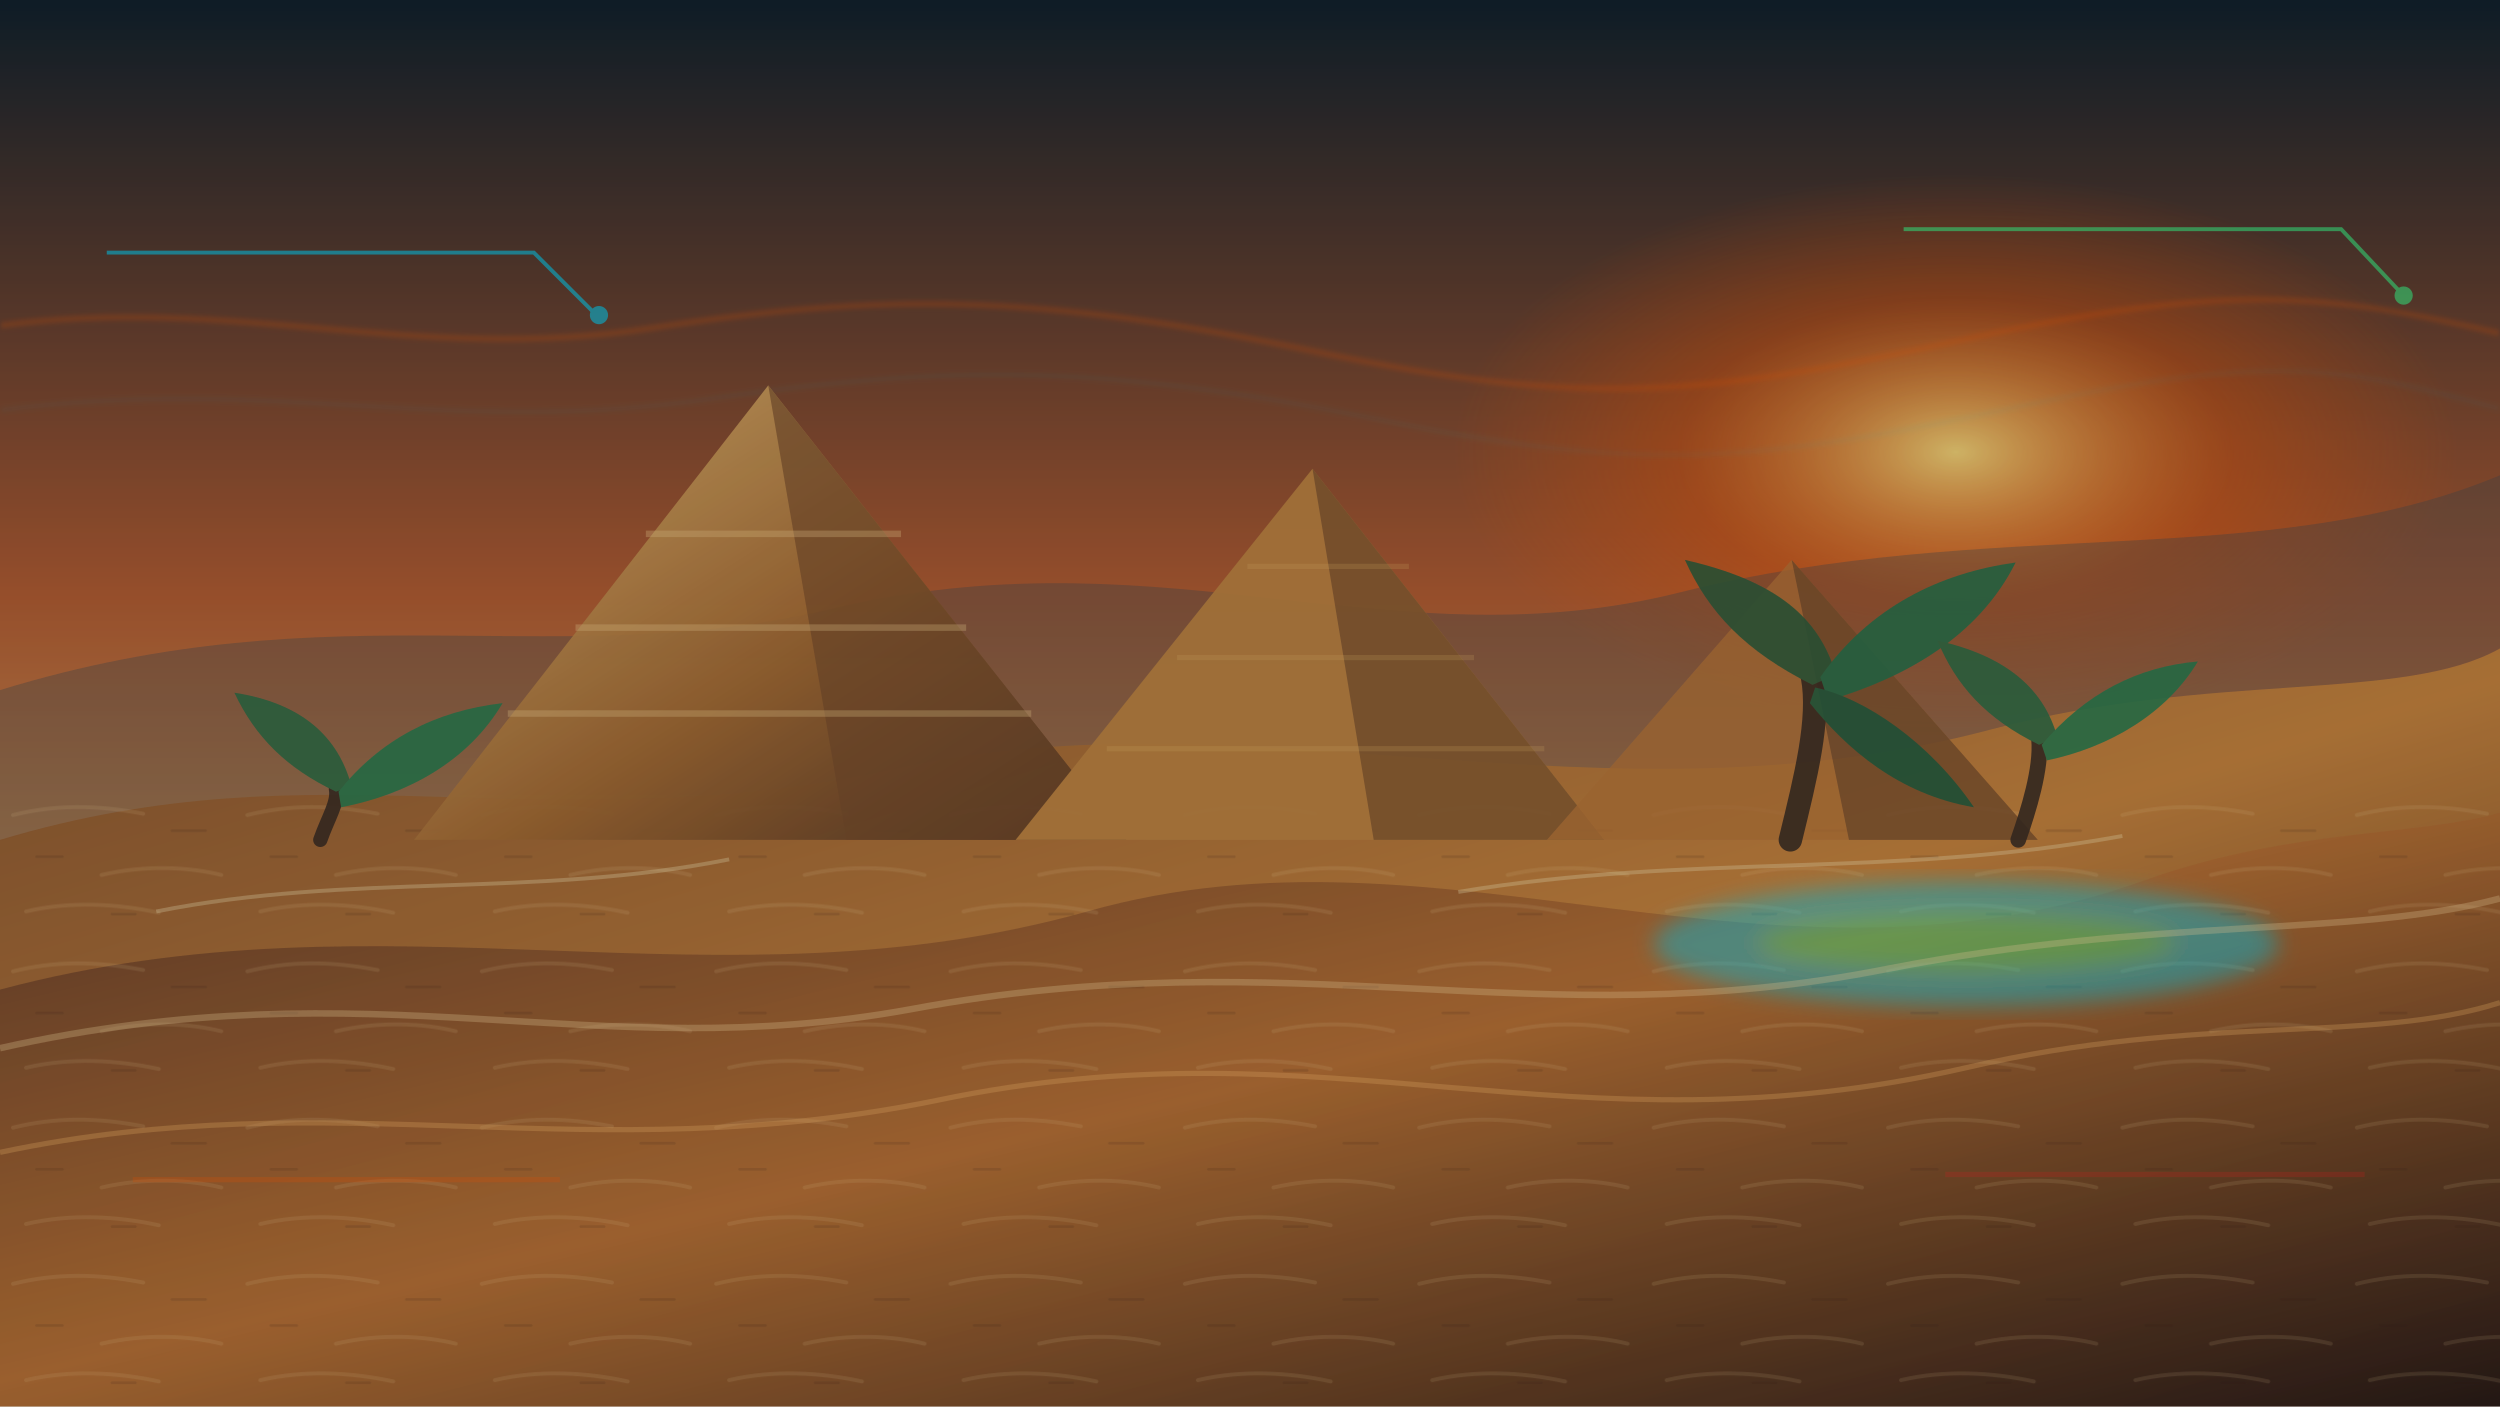
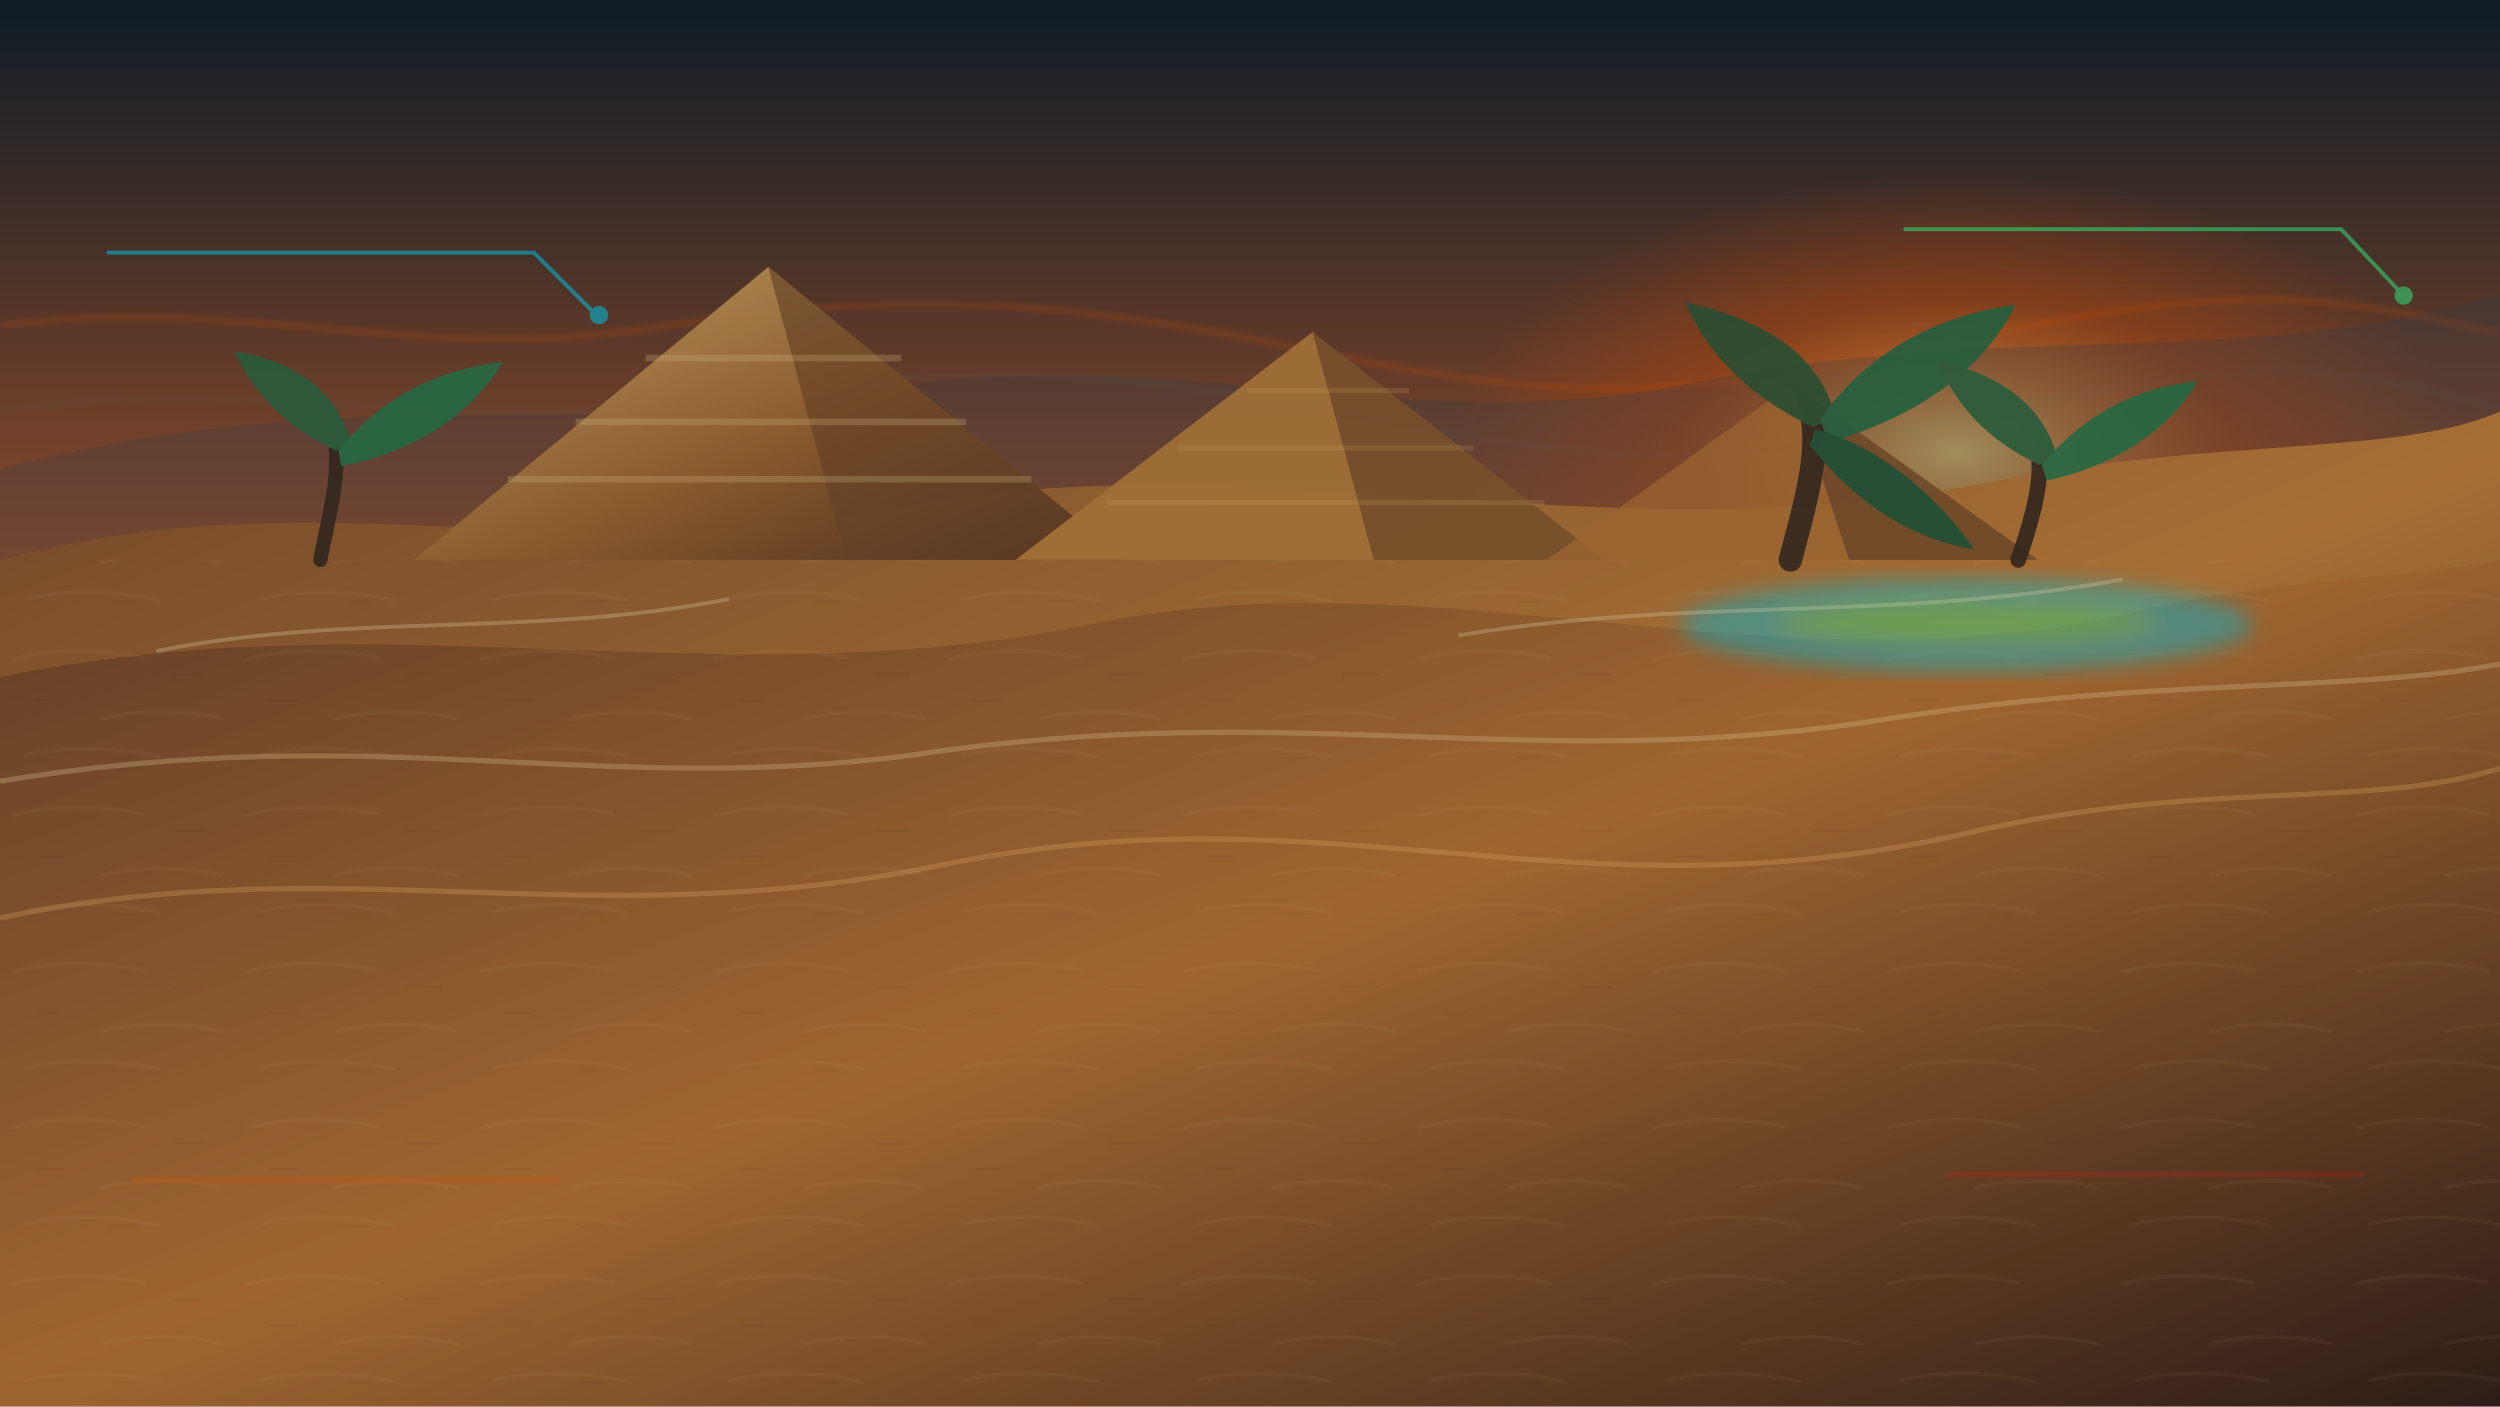
<svg xmlns="http://www.w3.org/2000/svg" viewBox="0 0 1920 1080" role="img" aria-labelledby="title desc">
  <defs>
    <linearGradient id="sky" x1="0" y1="0" x2="0" y2="1">
      <stop offset="0" stop-color="#101f2a" />
      <stop offset="0.42" stop-color="#b35b2f" />
      <stop offset="0.72" stop-color="#e4aa62" />
      <stop offset="1" stop-color="#3B3131" />
    </linearGradient>
    <linearGradient id="sand" x1="0" y1="0" x2="1" y2="1">
      <stop offset="0" stop-color="#8a552e" />
      <stop offset="0.52" stop-color="#c8833b" />
      <stop offset="1" stop-color="#4b2b1c" />
    </linearGradient>
    <linearGradient id="nearSand" x1="0" y1="0" x2="1" y2="1">
      <stop offset="0" stop-color="#5f3926" />
      <stop offset="0.48" stop-color="#b86f32" />
      <stop offset="1" stop-color="#241613" />
    </linearGradient>
    <linearGradient id="pyramid" x1="0" y1="0" x2="1" y2="1">
      <stop offset="0" stop-color="#f0c577" />
      <stop offset="0.56" stop-color="#a66b31" />
      <stop offset="1" stop-color="#4a2e20" />
    </linearGradient>
    <radialGradient id="sun" cx="0.78" cy="0.32" r="0.2">
      <stop offset="0" stop-color="#ffde7a" stop-opacity="0.94" />
      <stop offset="0.55" stop-color="#FF5A00" stop-opacity="0.36" />
      <stop offset="1" stop-color="#FF5A00" stop-opacity="0" />
    </radialGradient>
    <filter id="soft">
      <feGaussianBlur stdDeviation="8" />
    </filter>
    <filter id="heat">
      <feGaussianBlur stdDeviation="2" />
    </filter>
    <pattern id="sandLines" width="180" height="120" patternUnits="userSpaceOnUse">
      <path d="M10 26 C42 18 74 18 110 25 M78 72 C112 64 146 66 170 72 M20 100 C54 92 90 94 122 101" fill="none" stroke="#ffe0a3" stroke-width="3" stroke-linecap="round" opacity="0.16" />
      <path d="M132 38 H158 M28 58 H48 M86 102 H104" stroke="#321b14" stroke-width="2" stroke-linecap="round" opacity="0.16" />
    </pattern>
  </defs>
  <rect width="1920" height="1080" fill="url(#sky)" />
  <rect width="1920" height="1080" fill="url(#sun)" />
  <g opacity="0.26" filter="url(#heat)">
    <path d="M0 250 C180 226 320 280 500 252 S800 226 1010 270 S1310 304 1512 260 S1790 226 1920 256" fill="none" stroke="#FF5A00" stroke-width="4" />
    <path d="M0 315 C210 288 345 336 548 306 S870 284 1068 324 S1356 354 1552 312 S1798 282 1920 314" fill="none" stroke="#00D9FF" stroke-width="2" opacity="0.34" />
  </g>
-   <path d="M0 530 C260 450 430 520 650 465 C900 410 1070 510 1290 455 C1530 395 1740 440 1920 365 L1920 1080 L0 1080Z" fill="#3f4850" opacity="0.34" />
-   <path d="M0 645 C250 570 410 650 690 590 C960 530 1230 640 1530 560 C1700 515 1845 540 1920 498 L1920 1080 L0 1080Z" fill="url(#sand)" />
-   <path d="M0 760 C300 680 550 780 835 700 C1110 622 1360 780 1650 675 C1760 636 1860 642 1920 624 L1920 1080 L0 1080Z" fill="url(#nearSand)" opacity="0.92" />
-   <rect y="590" width="1920" height="490" fill="url(#sandLines)" opacity="0.82" />
+   <path d="M0 360 C260 292 430 338 650 302 C900 258 1070 338 1290 296 C1530 244 1740 286 1920 225 L1920 1080 L0 1080Z" fill="#3f4850" opacity="0.30" />
+   <path d="M0 430 C250 364 410 440 690 390 C960 336 1230 430 1530 370 C1700 336 1845 350 1920 316 L1920 1080 L0 1080Z" fill="url(#sand)" />
+   <path d="M0 520 C300 458 550 538 835 480 C1110 422 1360 538 1650 468 C1760 442 1860 444 1920 430 L1920 1080 L0 1080Z" fill="url(#nearSand)" opacity="0.58" />
+   <rect y="430" width="1920" height="650" fill="url(#sandLines)" opacity="0.34" />
  <g opacity="0.94">
-     <polygon points="318,645 590,296 865,645" fill="url(#pyramid)" />
-     <polygon points="590,296 865,645 650,645" fill="#754927" opacity="0.62" />
-     <path d="M390 548 L792 548 M442 482 L742 482 M496 410 L692 410" stroke="#f8d694" stroke-width="5" opacity="0.34" />
-     <polygon points="780,645 1008,360 1232,645" fill="#c0843f" />
-     <polygon points="1008,360 1232,645 1055,645" fill="#684126" opacity="0.58" />
-     <path d="M850 575 L1186 575 M904 505 L1132 505 M958 435 L1082 435" stroke="#f1c36e" stroke-width="4" opacity="0.22" />
-     <polygon points="1188,645 1376,430 1565,645" fill="#b97536" opacity="0.82" />
-     <polygon points="1376,430 1565,645 1420,645" fill="#593923" opacity="0.54" />
+     <polygon points="318,430 590,205 865,430" fill="url(#pyramid)" />
+     <polygon points="590,205 865,430 650,430" fill="#754927" opacity="0.62" />
+     <path d="M390 368 L792 368 M442 324 L742 324 M496 275 L692 275" stroke="#f8d694" stroke-width="5" opacity="0.30" />
+     <polygon points="780,430 1008,255 1232,430" fill="#c0843f" />
+     <polygon points="1008,255 1232,430 1055,430" fill="#684126" opacity="0.58" />
+     <path d="M850 386 L1186 386 M904 344 L1132 344 M958 300 L1082 300" stroke="#f1c36e" stroke-width="4" opacity="0.20" />
+     <polygon points="1188,430 1376,295 1565,430" fill="#b97536" opacity="0.82" />
+     <polygon points="1376,295 1565,430 1420,430" fill="#593923" opacity="0.54" />
  </g>
  <g opacity="0.46" filter="url(#soft)">
-     <ellipse cx="1510" cy="725" rx="240" ry="48" fill="#00D9FF" />
-     <ellipse cx="1510" cy="724" rx="160" ry="22" fill="#39FF88" />
+     <ellipse cx="1510" cy="480" rx="220" ry="36" fill="#00D9FF" />
+     <ellipse cx="1510" cy="478" rx="145" ry="16" fill="#39FF88" />
  </g>
  <g opacity="0.9">
-     <path d="M1375 645 C1387 596 1398 552 1392 520" stroke="#3b2b20" stroke-width="18" stroke-linecap="round" />
-     <path d="M1392 526 C1340 500 1312 470 1294 430 C1364 446 1397 474 1410 518" fill="#2f5b39" />
-     <path d="M1398 520 C1436 466 1490 440 1548 432 C1520 488 1465 520 1404 538" fill="#287048" />
-     <path d="M1394 528 C1432 536 1482 570 1516 620 C1458 610 1418 575 1390 540" fill="#245d3d" />
-     <path d="M1550 645 C1558 622 1568 590 1566 568" stroke="#3b2b20" stroke-width="12" stroke-linecap="round" />
-     <path d="M1566 572 C1525 552 1502 526 1488 492 C1542 504 1570 530 1580 566" fill="#2f6b43" />
-     <path d="M1568 572 C1602 532 1642 512 1688 508 C1664 548 1620 574 1572 584" fill="#2a7b4d" />
-     <path d="M246 645 C252 628 260 616 258 606" stroke="#3b2b20" stroke-width="11" stroke-linecap="round" />
-     <path d="M258 608 C220 590 196 566 180 532 C232 540 260 566 270 604" fill="#2f6b43" />
-     <path d="M260 608 C292 568 334 546 386 540 C360 584 314 610 262 620" fill="#2a7b4d" />
+     <path d="M1375 430 C1385 392 1397 352 1392 322" stroke="#3b2b20" stroke-width="18" stroke-linecap="round" />
+     <path d="M1392 328 C1340 302 1312 272 1294 232 C1364 248 1397 276 1410 320" fill="#2f5b39" />
+     <path d="M1398 322 C1436 268 1490 242 1548 234 C1520 290 1465 322 1404 340" fill="#287048" />
+     <path d="M1394 330 C1432 338 1482 372 1516 422 C1458 412 1418 377 1390 342" fill="#245d3d" />
+     <path d="M1550 430 C1558 407 1568 375 1566 353" stroke="#3b2b20" stroke-width="12" stroke-linecap="round" />
+     <path d="M1566 357 C1525 337 1502 311 1488 277 C1542 289 1570 315 1580 351" fill="#2f6b43" />
+     <path d="M1568 357 C1602 317 1642 297 1688 293 C1664 333 1620 359 1572 369" fill="#2a7b4d" />
+     <path d="M246 430 C252 398 260 372 258 344" stroke="#3b2b20" stroke-width="11" stroke-linecap="round" />
+     <path d="M258 346 C220 328 196 304 180 270 C232 278 260 304 270 342" fill="#2f6b43" />
+     <path d="M260 346 C292 306 334 284 386 278 C360 322 314 348 262 358" fill="#2a7b4d" />
  </g>
  <g opacity="0.32">
-     <path d="M0 805 C290 740 455 820 700 775 C995 720 1178 798 1450 744 C1655 704 1808 720 1920 690" fill="none" stroke="#ffe0a3" stroke-width="5" />
-     <path d="M0 885 C260 830 450 900 720 845 C1020 782 1205 890 1510 820 C1690 778 1820 802 1920 770" fill="none" stroke="#ffbd6b" stroke-width="4" />
-     <path d="M120 700 C270 670 410 690 560 660" fill="none" stroke="#fff2c0" stroke-width="3" />
-     <path d="M1120 685 C1300 655 1450 675 1630 642" fill="none" stroke="#fff2c0" stroke-width="3" />
+     <path d="M0 600 C290 552 455 612 700 580 C995 535 1178 596 1450 552 C1655 520 1808 532 1920 510" fill="none" stroke="#ffe0a3" stroke-width="4" />
+     <path d="M0 705 C260 650 450 720 720 665 C1020 602 1205 710 1510 640 C1690 598 1820 622 1920 590" fill="none" stroke="#ffbd6b" stroke-width="4" />
+     <path d="M120 500 C270 470 410 490 560 460" fill="none" stroke="#fff2c0" stroke-width="3" />
+     <path d="M1120 488 C1300 458 1450 478 1630 445" fill="none" stroke="#fff2c0" stroke-width="3" />
  </g>
  <g opacity="0.58">
    <path d="M82 194 H410 L456 240" fill="none" stroke="#00D9FF" stroke-width="3" />
    <path d="M1462 176 H1798 L1845 226" fill="none" stroke="#39FF88" stroke-width="3" />
    <path d="M102 906 H430" stroke="#FF5A00" stroke-width="4" opacity="0.48" />
    <path d="M1494 902 H1816" stroke="#FF1E1E" stroke-width="4" opacity="0.38" />
    <circle cx="460" cy="242" r="7" fill="#00D9FF" />
    <circle cx="1846" cy="227" r="7" fill="#39FF88" />
  </g>
  <rect width="1920" height="1080" fill="#0b1114" opacity="0.18" />
</svg>
